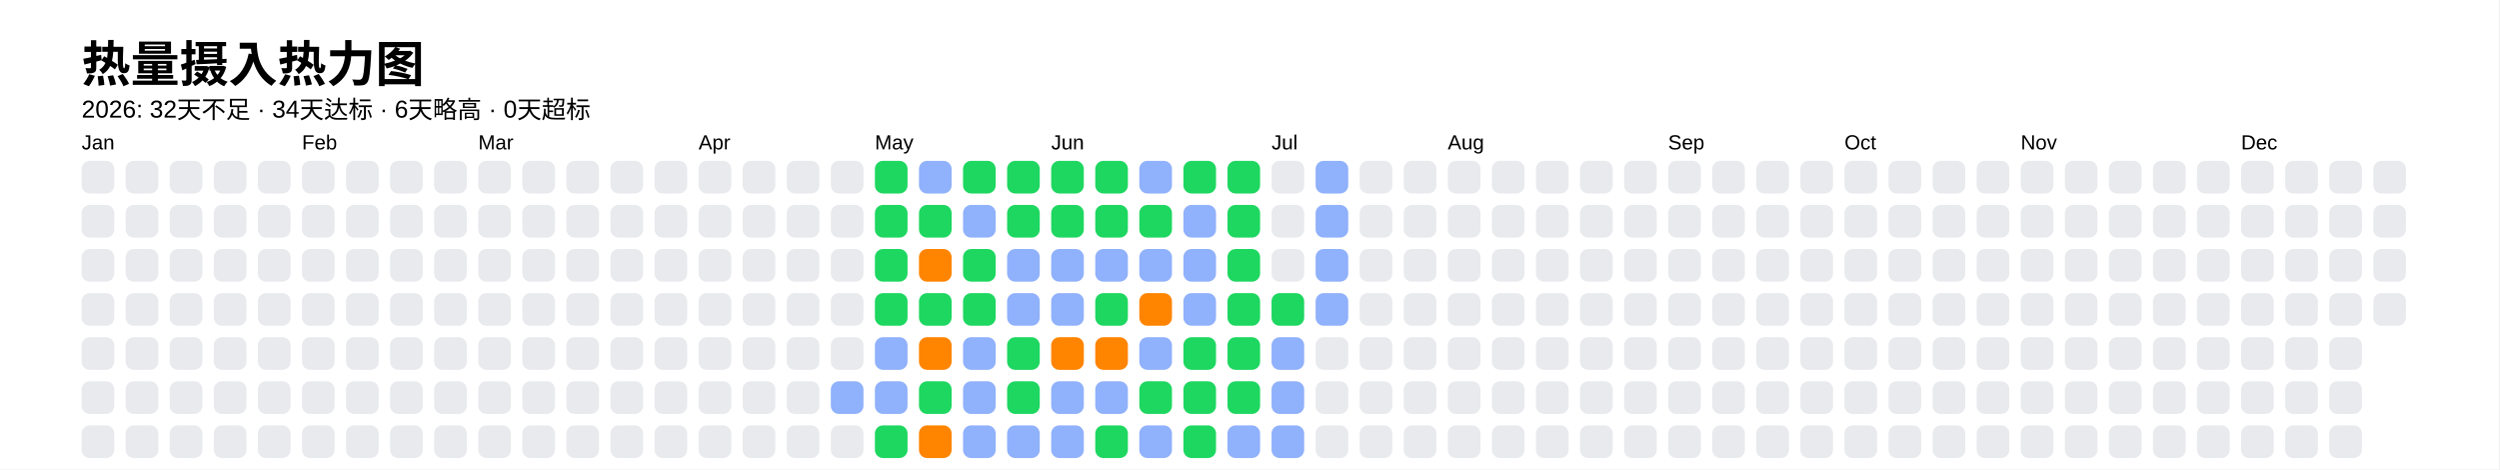
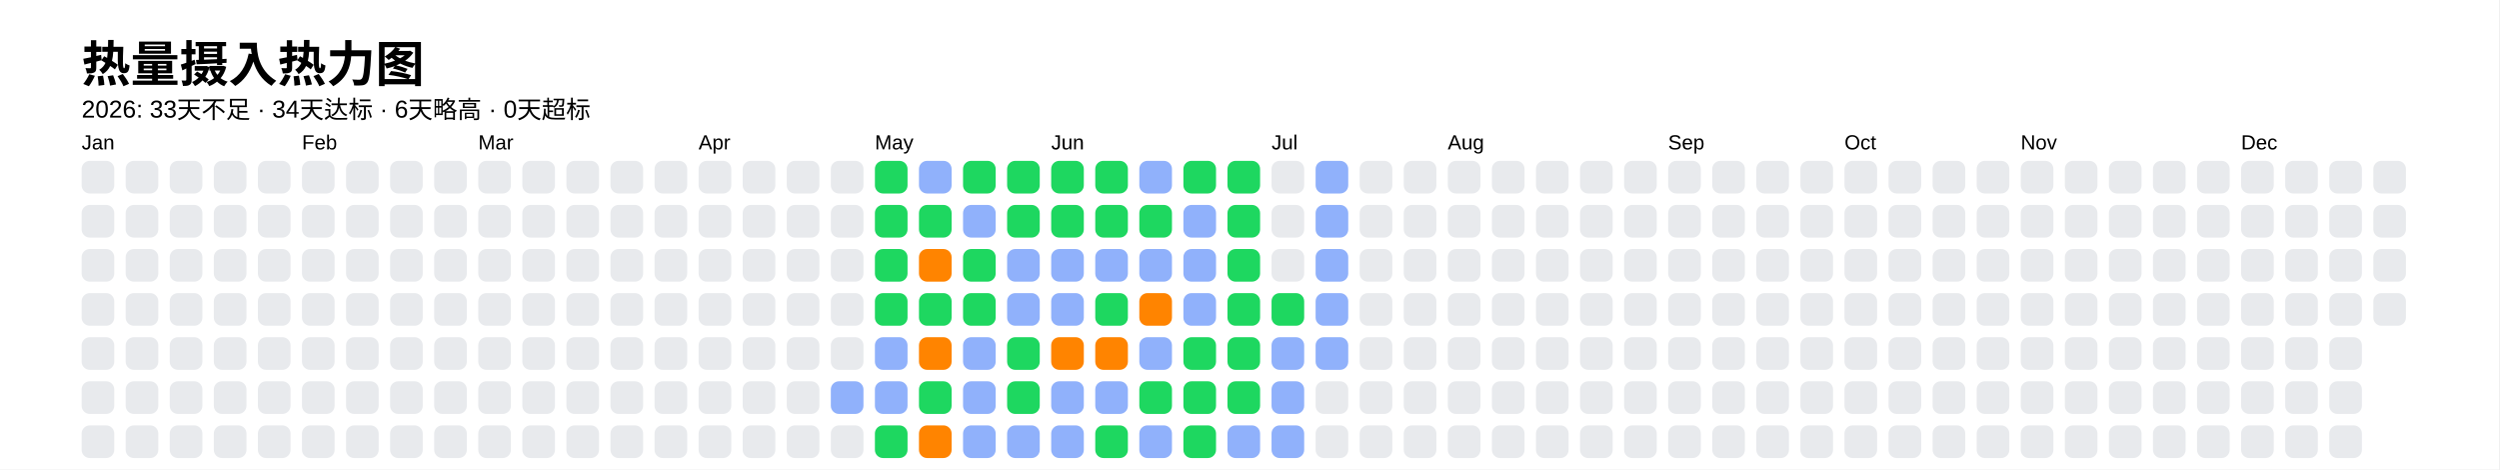
<svg xmlns="http://www.w3.org/2000/svg" style="background-color:white;" baseProfile="full" height="57.5mm" version="1.1" viewBox="0,0,306.2,57.5" width="306.2mm">
  <defs />
  <rect fill="#FFFFFF" height="57.5" width="306.2" x="0" y="0" />
  <text fill="#000000" style="font-size:6px; font-family:Arial; font-weight:bold;" x="10" y="10">热量摄入热力图</text>
-   <text fill="#000000" style="font-size:3px; font-family:Arial;" x="10" y="14.4">2026: 32天不足 · 34天达标 · 6天略高 · 0天超标</text>
+   <text fill="#000000" style="font-size:3px; font-family:Arial;" x="10" y="14.4">2026: 33天不足 · 34天达标 · 6天略高 · 0天超标</text>
  <text fill="#000000" style="font-size:2.5px; font-family:Arial" x="10" y="18.3">Jan</text>
  <rect fill="#E8EAED" height="4" rx="1" ry="1" width="4" x="10" y="19.7" />
  <rect fill="#E8EAED" height="4" rx="1" ry="1" width="4" x="10" y="25.1" />
  <rect fill="#E8EAED" height="4" rx="1" ry="1" width="4" x="10" y="30.5" />
  <rect fill="#E8EAED" height="4" rx="1" ry="1" width="4" x="10" y="35.9" />
  <rect fill="#E8EAED" height="4" rx="1" ry="1" width="4" x="10" y="41.3" />
  <rect fill="#E8EAED" height="4" rx="1" ry="1" width="4" x="10" y="46.7" />
  <rect fill="#E8EAED" height="4" rx="1" ry="1" width="4" x="10" y="52.1" />
  <rect fill="#E8EAED" height="4" rx="1" ry="1" width="4" x="15.4" y="19.7" />
  <rect fill="#E8EAED" height="4" rx="1" ry="1" width="4" x="15.4" y="25.1" />
  <rect fill="#E8EAED" height="4" rx="1" ry="1" width="4" x="15.4" y="30.5" />
  <rect fill="#E8EAED" height="4" rx="1" ry="1" width="4" x="15.4" y="35.9" />
  <rect fill="#E8EAED" height="4" rx="1" ry="1" width="4" x="15.4" y="41.3" />
  <rect fill="#E8EAED" height="4" rx="1" ry="1" width="4" x="15.4" y="46.7" />
  <rect fill="#E8EAED" height="4" rx="1" ry="1" width="4" x="15.4" y="52.1" />
  <rect fill="#E8EAED" height="4" rx="1" ry="1" width="4" x="20.8" y="19.7" />
  <rect fill="#E8EAED" height="4" rx="1" ry="1" width="4" x="20.8" y="25.1" />
  <rect fill="#E8EAED" height="4" rx="1" ry="1" width="4" x="20.8" y="30.5" />
  <rect fill="#E8EAED" height="4" rx="1" ry="1" width="4" x="20.8" y="35.9" />
  <rect fill="#E8EAED" height="4" rx="1" ry="1" width="4" x="20.8" y="41.3" />
  <rect fill="#E8EAED" height="4" rx="1" ry="1" width="4" x="20.8" y="46.7" />
  <rect fill="#E8EAED" height="4" rx="1" ry="1" width="4" x="20.8" y="52.1" />
  <rect fill="#E8EAED" height="4" rx="1" ry="1" width="4" x="26.2" y="19.7" />
  <rect fill="#E8EAED" height="4" rx="1" ry="1" width="4" x="26.2" y="25.1" />
  <rect fill="#E8EAED" height="4" rx="1" ry="1" width="4" x="26.2" y="30.5" />
  <rect fill="#E8EAED" height="4" rx="1" ry="1" width="4" x="26.2" y="35.9" />
  <rect fill="#E8EAED" height="4" rx="1" ry="1" width="4" x="26.2" y="41.3" />
  <rect fill="#E8EAED" height="4" rx="1" ry="1" width="4" x="26.2" y="46.7" />
  <rect fill="#E8EAED" height="4" rx="1" ry="1" width="4" x="26.2" y="52.1" />
  <rect fill="#E8EAED" height="4" rx="1" ry="1" width="4" x="31.6" y="19.7" />
  <rect fill="#E8EAED" height="4" rx="1" ry="1" width="4" x="31.6" y="25.1" />
  <rect fill="#E8EAED" height="4" rx="1" ry="1" width="4" x="31.6" y="30.5" />
  <rect fill="#E8EAED" height="4" rx="1" ry="1" width="4" x="31.6" y="35.9" />
  <rect fill="#E8EAED" height="4" rx="1" ry="1" width="4" x="31.6" y="41.3" />
  <rect fill="#E8EAED" height="4" rx="1" ry="1" width="4" x="31.6" y="46.7" />
  <rect fill="#E8EAED" height="4" rx="1" ry="1" width="4" x="31.6" y="52.1" />
  <text fill="#000000" style="font-size:2.5px; font-family:Arial" x="37.0" y="18.3">Feb</text>
  <rect fill="#E8EAED" height="4" rx="1" ry="1" width="4" x="37.0" y="19.7" />
  <rect fill="#E8EAED" height="4" rx="1" ry="1" width="4" x="37.0" y="25.1" />
  <rect fill="#E8EAED" height="4" rx="1" ry="1" width="4" x="37.0" y="30.5" />
  <rect fill="#E8EAED" height="4" rx="1" ry="1" width="4" x="37.0" y="35.9" />
  <rect fill="#E8EAED" height="4" rx="1" ry="1" width="4" x="37.0" y="41.3" />
  <rect fill="#E8EAED" height="4" rx="1" ry="1" width="4" x="37.0" y="46.7" />
  <rect fill="#E8EAED" height="4" rx="1" ry="1" width="4" x="37.0" y="52.1" />
  <rect fill="#E8EAED" height="4" rx="1" ry="1" width="4" x="42.4" y="19.7" />
  <rect fill="#E8EAED" height="4" rx="1" ry="1" width="4" x="42.4" y="25.1" />
  <rect fill="#E8EAED" height="4" rx="1" ry="1" width="4" x="42.4" y="30.5" />
  <rect fill="#E8EAED" height="4" rx="1" ry="1" width="4" x="42.4" y="35.9" />
  <rect fill="#E8EAED" height="4" rx="1" ry="1" width="4" x="42.4" y="41.3" />
  <rect fill="#E8EAED" height="4" rx="1" ry="1" width="4" x="42.4" y="46.7" />
  <rect fill="#E8EAED" height="4" rx="1" ry="1" width="4" x="42.4" y="52.1" />
  <rect fill="#E8EAED" height="4" rx="1" ry="1" width="4" x="47.8" y="19.7" />
  <rect fill="#E8EAED" height="4" rx="1" ry="1" width="4" x="47.8" y="25.1" />
  <rect fill="#E8EAED" height="4" rx="1" ry="1" width="4" x="47.8" y="30.5" />
  <rect fill="#E8EAED" height="4" rx="1" ry="1" width="4" x="47.8" y="35.9" />
  <rect fill="#E8EAED" height="4" rx="1" ry="1" width="4" x="47.8" y="41.3" />
  <rect fill="#E8EAED" height="4" rx="1" ry="1" width="4" x="47.8" y="46.7" />
  <rect fill="#E8EAED" height="4" rx="1" ry="1" width="4" x="47.8" y="52.1" />
  <rect fill="#E8EAED" height="4" rx="1" ry="1" width="4" x="53.2" y="19.7" />
  <rect fill="#E8EAED" height="4" rx="1" ry="1" width="4" x="53.2" y="25.1" />
  <rect fill="#E8EAED" height="4" rx="1" ry="1" width="4" x="53.2" y="30.5" />
  <rect fill="#E8EAED" height="4" rx="1" ry="1" width="4" x="53.2" y="35.9" />
  <rect fill="#E8EAED" height="4" rx="1" ry="1" width="4" x="53.2" y="41.3" />
  <rect fill="#E8EAED" height="4" rx="1" ry="1" width="4" x="53.2" y="46.7" />
  <rect fill="#E8EAED" height="4" rx="1" ry="1" width="4" x="53.2" y="52.1" />
  <text fill="#000000" style="font-size:2.5px; font-family:Arial" x="58.6" y="18.3">Mar</text>
  <rect fill="#E8EAED" height="4" rx="1" ry="1" width="4" x="58.6" y="19.7" />
  <rect fill="#E8EAED" height="4" rx="1" ry="1" width="4" x="58.6" y="25.1" />
  <rect fill="#E8EAED" height="4" rx="1" ry="1" width="4" x="58.6" y="30.5" />
  <rect fill="#E8EAED" height="4" rx="1" ry="1" width="4" x="58.6" y="35.9" />
  <rect fill="#E8EAED" height="4" rx="1" ry="1" width="4" x="58.6" y="41.3" />
  <rect fill="#E8EAED" height="4" rx="1" ry="1" width="4" x="58.6" y="46.7" />
  <rect fill="#E8EAED" height="4" rx="1" ry="1" width="4" x="58.6" y="52.1" />
  <rect fill="#E8EAED" height="4" rx="1" ry="1" width="4" x="64" y="19.7" />
  <rect fill="#E8EAED" height="4" rx="1" ry="1" width="4" x="64" y="25.1" />
  <rect fill="#E8EAED" height="4" rx="1" ry="1" width="4" x="64" y="30.5" />
  <rect fill="#E8EAED" height="4" rx="1" ry="1" width="4" x="64" y="35.9" />
  <rect fill="#E8EAED" height="4" rx="1" ry="1" width="4" x="64" y="41.3" />
  <rect fill="#E8EAED" height="4" rx="1" ry="1" width="4" x="64" y="46.7" />
  <rect fill="#E8EAED" height="4" rx="1" ry="1" width="4" x="64" y="52.1" />
  <rect fill="#E8EAED" height="4" rx="1" ry="1" width="4" x="69.4" y="19.7" />
  <rect fill="#E8EAED" height="4" rx="1" ry="1" width="4" x="69.4" y="25.1" />
  <rect fill="#E8EAED" height="4" rx="1" ry="1" width="4" x="69.4" y="30.5" />
  <rect fill="#E8EAED" height="4" rx="1" ry="1" width="4" x="69.4" y="35.9" />
  <rect fill="#E8EAED" height="4" rx="1" ry="1" width="4" x="69.4" y="41.3" />
  <rect fill="#E8EAED" height="4" rx="1" ry="1" width="4" x="69.4" y="46.7" />
  <rect fill="#E8EAED" height="4" rx="1" ry="1" width="4" x="69.4" y="52.1" />
  <rect fill="#E8EAED" height="4" rx="1" ry="1" width="4" x="74.8" y="19.7" />
  <rect fill="#E8EAED" height="4" rx="1" ry="1" width="4" x="74.8" y="25.1" />
  <rect fill="#E8EAED" height="4" rx="1" ry="1" width="4" x="74.8" y="30.5" />
  <rect fill="#E8EAED" height="4" rx="1" ry="1" width="4" x="74.8" y="35.9" />
  <rect fill="#E8EAED" height="4" rx="1" ry="1" width="4" x="74.8" y="41.3" />
  <rect fill="#E8EAED" height="4" rx="1" ry="1" width="4" x="74.8" y="46.7" />
  <rect fill="#E8EAED" height="4" rx="1" ry="1" width="4" x="74.8" y="52.1" />
  <rect fill="#E8EAED" height="4" rx="1" ry="1" width="4" x="80.2" y="19.7" />
  <rect fill="#E8EAED" height="4" rx="1" ry="1" width="4" x="80.2" y="25.1" />
  <rect fill="#E8EAED" height="4" rx="1" ry="1" width="4" x="80.2" y="30.5" />
  <rect fill="#E8EAED" height="4" rx="1" ry="1" width="4" x="80.2" y="35.9" />
  <rect fill="#E8EAED" height="4" rx="1" ry="1" width="4" x="80.2" y="41.3" />
  <rect fill="#E8EAED" height="4" rx="1" ry="1" width="4" x="80.2" y="46.7" />
  <rect fill="#E8EAED" height="4" rx="1" ry="1" width="4" x="80.2" y="52.1" />
  <text fill="#000000" style="font-size:2.5px; font-family:Arial" x="85.6" y="18.3">Apr</text>
  <rect fill="#E8EAED" height="4" rx="1" ry="1" width="4" x="85.6" y="19.7" />
  <rect fill="#E8EAED" height="4" rx="1" ry="1" width="4" x="85.6" y="25.1" />
  <rect fill="#E8EAED" height="4" rx="1" ry="1" width="4" x="85.6" y="30.5" />
  <rect fill="#E8EAED" height="4" rx="1" ry="1" width="4" x="85.6" y="35.9" />
  <rect fill="#E8EAED" height="4" rx="1" ry="1" width="4" x="85.6" y="41.3" />
  <rect fill="#E8EAED" height="4" rx="1" ry="1" width="4" x="85.6" y="46.7" />
  <rect fill="#E8EAED" height="4" rx="1" ry="1" width="4" x="85.6" y="52.1" />
  <rect fill="#E8EAED" height="4" rx="1" ry="1" width="4" x="91" y="19.7" />
  <rect fill="#E8EAED" height="4" rx="1" ry="1" width="4" x="91" y="25.1" />
  <rect fill="#E8EAED" height="4" rx="1" ry="1" width="4" x="91" y="30.5" />
  <rect fill="#E8EAED" height="4" rx="1" ry="1" width="4" x="91" y="35.9" />
  <rect fill="#E8EAED" height="4" rx="1" ry="1" width="4" x="91" y="41.3" />
  <rect fill="#E8EAED" height="4" rx="1" ry="1" width="4" x="91" y="46.7" />
  <rect fill="#E8EAED" height="4" rx="1" ry="1" width="4" x="91" y="52.1" />
  <rect fill="#E8EAED" height="4" rx="1" ry="1" width="4" x="96.4" y="19.7" />
  <rect fill="#E8EAED" height="4" rx="1" ry="1" width="4" x="96.4" y="25.1" />
  <rect fill="#E8EAED" height="4" rx="1" ry="1" width="4" x="96.4" y="30.5" />
  <rect fill="#E8EAED" height="4" rx="1" ry="1" width="4" x="96.4" y="35.9" />
  <rect fill="#E8EAED" height="4" rx="1" ry="1" width="4" x="96.4" y="41.3" />
  <rect fill="#E8EAED" height="4" rx="1" ry="1" width="4" x="96.4" y="46.7" />
  <rect fill="#E8EAED" height="4" rx="1" ry="1" width="4" x="96.4" y="52.1" />
  <rect fill="#E8EAED" height="4" rx="1" ry="1" width="4" x="101.8" y="19.7" />
  <rect fill="#E8EAED" height="4" rx="1" ry="1" width="4" x="101.8" y="25.1" />
  <rect fill="#E8EAED" height="4" rx="1" ry="1" width="4" x="101.8" y="30.5" />
  <rect fill="#E8EAED" height="4" rx="1" ry="1" width="4" x="101.8" y="35.9" />
  <rect fill="#E8EAED" height="4" rx="1" ry="1" width="4" x="101.8" y="41.3" />
  <rect fill="#90b1fb" height="4" rx="1" ry="1" width="4" x="101.8" y="46.7" />
  <rect fill="#E8EAED" height="4" rx="1" ry="1" width="4" x="101.8" y="52.1" />
  <text fill="#000000" style="font-size:2.5px; font-family:Arial" x="107.2" y="18.3">May</text>
  <rect fill="#1ed760" height="4" rx="1" ry="1" width="4" x="107.2" y="19.7" />
  <rect fill="#1ed760" height="4" rx="1" ry="1" width="4" x="107.2" y="25.1" />
  <rect fill="#1ed760" height="4" rx="1" ry="1" width="4" x="107.2" y="30.5" />
  <rect fill="#1ed760" height="4" rx="1" ry="1" width="4" x="107.2" y="35.9" />
  <rect fill="#90b1fb" height="4" rx="1" ry="1" width="4" x="107.2" y="41.3" />
  <rect fill="#90b1fb" height="4" rx="1" ry="1" width="4" x="107.2" y="46.7" />
  <rect fill="#1ed760" height="4" rx="1" ry="1" width="4" x="107.2" y="52.1" />
  <rect fill="#90b1fb" height="4" rx="1" ry="1" width="4" x="112.6" y="19.7" />
  <rect fill="#1ed760" height="4" rx="1" ry="1" width="4" x="112.6" y="25.1" />
  <rect fill="#ff8400" height="4" rx="1" ry="1" width="4" x="112.6" y="30.5" />
  <rect fill="#1ed760" height="4" rx="1" ry="1" width="4" x="112.6" y="35.9" />
  <rect fill="#ff8400" height="4" rx="1" ry="1" width="4" x="112.6" y="41.3" />
  <rect fill="#1ed760" height="4" rx="1" ry="1" width="4" x="112.6" y="46.7" />
  <rect fill="#ff8400" height="4" rx="1" ry="1" width="4" x="112.6" y="52.1" />
  <rect fill="#1ed760" height="4" rx="1" ry="1" width="4" x="118" y="19.7" />
  <rect fill="#90b1fb" height="4" rx="1" ry="1" width="4" x="118" y="25.1" />
  <rect fill="#1ed760" height="4" rx="1" ry="1" width="4" x="118" y="30.5" />
  <rect fill="#1ed760" height="4" rx="1" ry="1" width="4" x="118" y="35.9" />
  <rect fill="#90b1fb" height="4" rx="1" ry="1" width="4" x="118" y="41.3" />
  <rect fill="#90b1fb" height="4" rx="1" ry="1" width="4" x="118" y="46.7" />
  <rect fill="#90b1fb" height="4" rx="1" ry="1" width="4" x="118" y="52.1" />
  <rect fill="#1ed760" height="4" rx="1" ry="1" width="4" x="123.4" y="19.7" />
  <rect fill="#1ed760" height="4" rx="1" ry="1" width="4" x="123.4" y="25.1" />
  <rect fill="#90b1fb" height="4" rx="1" ry="1" width="4" x="123.4" y="30.5" />
  <rect fill="#90b1fb" height="4" rx="1" ry="1" width="4" x="123.4" y="35.9" />
  <rect fill="#1ed760" height="4" rx="1" ry="1" width="4" x="123.4" y="41.3" />
  <rect fill="#1ed760" height="4" rx="1" ry="1" width="4" x="123.4" y="46.7" />
  <rect fill="#90b1fb" height="4" rx="1" ry="1" width="4" x="123.4" y="52.1" />
  <text fill="#000000" style="font-size:2.5px; font-family:Arial" x="128.8" y="18.3">Jun</text>
  <rect fill="#1ed760" height="4" rx="1" ry="1" width="4" x="128.8" y="19.7" />
  <rect fill="#1ed760" height="4" rx="1" ry="1" width="4" x="128.8" y="25.1" />
  <rect fill="#90b1fb" height="4" rx="1" ry="1" width="4" x="128.8" y="30.5" />
  <rect fill="#90b1fb" height="4" rx="1" ry="1" width="4" x="128.8" y="35.9" />
  <rect fill="#ff8400" height="4" rx="1" ry="1" width="4" x="128.8" y="41.3" />
  <rect fill="#90b1fb" height="4" rx="1" ry="1" width="4" x="128.8" y="46.7" />
  <rect fill="#90b1fb" height="4" rx="1" ry="1" width="4" x="128.8" y="52.1" />
  <rect fill="#1ed760" height="4" rx="1" ry="1" width="4" x="134.2" y="19.7" />
  <rect fill="#1ed760" height="4" rx="1" ry="1" width="4" x="134.2" y="25.1" />
  <rect fill="#90b1fb" height="4" rx="1" ry="1" width="4" x="134.2" y="30.5" />
  <rect fill="#1ed760" height="4" rx="1" ry="1" width="4" x="134.2" y="35.9" />
  <rect fill="#ff8400" height="4" rx="1" ry="1" width="4" x="134.2" y="41.3" />
  <rect fill="#90b1fb" height="4" rx="1" ry="1" width="4" x="134.2" y="46.7" />
  <rect fill="#1ed760" height="4" rx="1" ry="1" width="4" x="134.2" y="52.1" />
  <rect fill="#90b1fb" height="4" rx="1" ry="1" width="4" x="139.6" y="19.7" />
  <rect fill="#1ed760" height="4" rx="1" ry="1" width="4" x="139.6" y="25.1" />
  <rect fill="#90b1fb" height="4" rx="1" ry="1" width="4" x="139.6" y="30.5" />
  <rect fill="#ff8400" height="4" rx="1" ry="1" width="4" x="139.6" y="35.9" />
  <rect fill="#90b1fb" height="4" rx="1" ry="1" width="4" x="139.6" y="41.3" />
  <rect fill="#1ed760" height="4" rx="1" ry="1" width="4" x="139.6" y="46.7" />
  <rect fill="#90b1fb" height="4" rx="1" ry="1" width="4" x="139.6" y="52.1" />
  <rect fill="#1ed760" height="4" rx="1" ry="1" width="4" x="145" y="19.7" />
  <rect fill="#90b1fb" height="4" rx="1" ry="1" width="4" x="145" y="25.1" />
  <rect fill="#90b1fb" height="4" rx="1" ry="1" width="4" x="145" y="30.5" />
  <rect fill="#90b1fb" height="4" rx="1" ry="1" width="4" x="145" y="35.9" />
  <rect fill="#1ed760" height="4" rx="1" ry="1" width="4" x="145" y="41.3" />
  <rect fill="#1ed760" height="4" rx="1" ry="1" width="4" x="145" y="46.7" />
  <rect fill="#1ed760" height="4" rx="1" ry="1" width="4" x="145" y="52.1" />
  <rect fill="#1ed760" height="4" rx="1" ry="1" width="4" x="150.4" y="19.7" />
  <rect fill="#1ed760" height="4" rx="1" ry="1" width="4" x="150.4" y="25.1" />
  <rect fill="#1ed760" height="4" rx="1" ry="1" width="4" x="150.4" y="30.5" />
  <rect fill="#1ed760" height="4" rx="1" ry="1" width="4" x="150.4" y="35.9" />
  <rect fill="#1ed760" height="4" rx="1" ry="1" width="4" x="150.4" y="41.3" />
  <rect fill="#1ed760" height="4" rx="1" ry="1" width="4" x="150.4" y="46.7" />
  <rect fill="#90b1fb" height="4" rx="1" ry="1" width="4" x="150.4" y="52.1" />
  <text fill="#000000" style="font-size:2.5px; font-family:Arial" x="155.8" y="18.3">Jul</text>
  <rect fill="#E8EAED" height="4" rx="1" ry="1" width="4" x="155.8" y="19.7" />
  <rect fill="#E8EAED" height="4" rx="1" ry="1" width="4" x="155.8" y="25.1" />
  <rect fill="#E8EAED" height="4" rx="1" ry="1" width="4" x="155.8" y="30.5" />
  <rect fill="#1ed760" height="4" rx="1" ry="1" width="4" x="155.8" y="35.9" />
  <rect fill="#90b1fb" height="4" rx="1" ry="1" width="4" x="155.8" y="41.3" />
  <rect fill="#90b1fb" height="4" rx="1" ry="1" width="4" x="155.8" y="46.7" />
  <rect fill="#90b1fb" height="4" rx="1" ry="1" width="4" x="155.8" y="52.1" />
  <rect fill="#90b1fb" height="4" rx="1" ry="1" width="4" x="161.2" y="19.7" />
  <rect fill="#90b1fb" height="4" rx="1" ry="1" width="4" x="161.2" y="25.1" />
  <rect fill="#90b1fb" height="4" rx="1" ry="1" width="4" x="161.2" y="30.5" />
  <rect fill="#90b1fb" height="4" rx="1" ry="1" width="4" x="161.2" y="35.9" />
-   <rect fill="#E8EAED" height="4" rx="1" ry="1" width="4" x="161.2" y="41.3" />
+   <rect fill="#90b1fb" height="4" rx="1" ry="1" width="4" x="161.2" y="41.3" />
  <rect fill="#E8EAED" height="4" rx="1" ry="1" width="4" x="161.2" y="46.7" />
  <rect fill="#E8EAED" height="4" rx="1" ry="1" width="4" x="161.2" y="52.1" />
  <rect fill="#E8EAED" height="4" rx="1" ry="1" width="4" x="166.6" y="19.7" />
  <rect fill="#E8EAED" height="4" rx="1" ry="1" width="4" x="166.6" y="25.1" />
  <rect fill="#E8EAED" height="4" rx="1" ry="1" width="4" x="166.6" y="30.5" />
  <rect fill="#E8EAED" height="4" rx="1" ry="1" width="4" x="166.6" y="35.9" />
  <rect fill="#E8EAED" height="4" rx="1" ry="1" width="4" x="166.6" y="41.3" />
  <rect fill="#E8EAED" height="4" rx="1" ry="1" width="4" x="166.6" y="46.7" />
  <rect fill="#E8EAED" height="4" rx="1" ry="1" width="4" x="166.6" y="52.1" />
  <rect fill="#E8EAED" height="4" rx="1" ry="1" width="4" x="172" y="19.7" />
  <rect fill="#E8EAED" height="4" rx="1" ry="1" width="4" x="172" y="25.1" />
  <rect fill="#E8EAED" height="4" rx="1" ry="1" width="4" x="172" y="30.5" />
  <rect fill="#E8EAED" height="4" rx="1" ry="1" width="4" x="172" y="35.9" />
  <rect fill="#E8EAED" height="4" rx="1" ry="1" width="4" x="172" y="41.3" />
  <rect fill="#E8EAED" height="4" rx="1" ry="1" width="4" x="172" y="46.7" />
  <rect fill="#E8EAED" height="4" rx="1" ry="1" width="4" x="172" y="52.1" />
  <text fill="#000000" style="font-size:2.5px; font-family:Arial" x="177.4" y="18.3">Aug</text>
  <rect fill="#E8EAED" height="4" rx="1" ry="1" width="4" x="177.4" y="19.7" />
  <rect fill="#E8EAED" height="4" rx="1" ry="1" width="4" x="177.4" y="25.1" />
  <rect fill="#E8EAED" height="4" rx="1" ry="1" width="4" x="177.4" y="30.5" />
  <rect fill="#E8EAED" height="4" rx="1" ry="1" width="4" x="177.4" y="35.9" />
  <rect fill="#E8EAED" height="4" rx="1" ry="1" width="4" x="177.4" y="41.3" />
  <rect fill="#E8EAED" height="4" rx="1" ry="1" width="4" x="177.4" y="46.7" />
  <rect fill="#E8EAED" height="4" rx="1" ry="1" width="4" x="177.4" y="52.1" />
  <rect fill="#E8EAED" height="4" rx="1" ry="1" width="4" x="182.8" y="19.7" />
  <rect fill="#E8EAED" height="4" rx="1" ry="1" width="4" x="182.8" y="25.1" />
  <rect fill="#E8EAED" height="4" rx="1" ry="1" width="4" x="182.8" y="30.5" />
  <rect fill="#E8EAED" height="4" rx="1" ry="1" width="4" x="182.8" y="35.9" />
  <rect fill="#E8EAED" height="4" rx="1" ry="1" width="4" x="182.8" y="41.3" />
  <rect fill="#E8EAED" height="4" rx="1" ry="1" width="4" x="182.8" y="46.7" />
  <rect fill="#E8EAED" height="4" rx="1" ry="1" width="4" x="182.8" y="52.1" />
  <rect fill="#E8EAED" height="4" rx="1" ry="1" width="4" x="188.2" y="19.7" />
  <rect fill="#E8EAED" height="4" rx="1" ry="1" width="4" x="188.2" y="25.1" />
  <rect fill="#E8EAED" height="4" rx="1" ry="1" width="4" x="188.2" y="30.5" />
  <rect fill="#E8EAED" height="4" rx="1" ry="1" width="4" x="188.2" y="35.9" />
  <rect fill="#E8EAED" height="4" rx="1" ry="1" width="4" x="188.2" y="41.3" />
  <rect fill="#E8EAED" height="4" rx="1" ry="1" width="4" x="188.2" y="46.7" />
  <rect fill="#E8EAED" height="4" rx="1" ry="1" width="4" x="188.2" y="52.1" />
  <rect fill="#E8EAED" height="4" rx="1" ry="1" width="4" x="193.6" y="19.7" />
  <rect fill="#E8EAED" height="4" rx="1" ry="1" width="4" x="193.6" y="25.1" />
  <rect fill="#E8EAED" height="4" rx="1" ry="1" width="4" x="193.6" y="30.5" />
  <rect fill="#E8EAED" height="4" rx="1" ry="1" width="4" x="193.6" y="35.9" />
  <rect fill="#E8EAED" height="4" rx="1" ry="1" width="4" x="193.6" y="41.3" />
  <rect fill="#E8EAED" height="4" rx="1" ry="1" width="4" x="193.6" y="46.7" />
  <rect fill="#E8EAED" height="4" rx="1" ry="1" width="4" x="193.6" y="52.1" />
  <rect fill="#E8EAED" height="4" rx="1" ry="1" width="4" x="199" y="19.7" />
  <rect fill="#E8EAED" height="4" rx="1" ry="1" width="4" x="199" y="25.1" />
  <rect fill="#E8EAED" height="4" rx="1" ry="1" width="4" x="199" y="30.5" />
  <rect fill="#E8EAED" height="4" rx="1" ry="1" width="4" x="199" y="35.9" />
  <rect fill="#E8EAED" height="4" rx="1" ry="1" width="4" x="199" y="41.3" />
  <rect fill="#E8EAED" height="4" rx="1" ry="1" width="4" x="199" y="46.7" />
  <rect fill="#E8EAED" height="4" rx="1" ry="1" width="4" x="199" y="52.1" />
  <text fill="#000000" style="font-size:2.5px; font-family:Arial" x="204.4" y="18.3">Sep</text>
  <rect fill="#E8EAED" height="4" rx="1" ry="1" width="4" x="204.4" y="19.7" />
  <rect fill="#E8EAED" height="4" rx="1" ry="1" width="4" x="204.4" y="25.1" />
  <rect fill="#E8EAED" height="4" rx="1" ry="1" width="4" x="204.4" y="30.5" />
  <rect fill="#E8EAED" height="4" rx="1" ry="1" width="4" x="204.4" y="35.9" />
  <rect fill="#E8EAED" height="4" rx="1" ry="1" width="4" x="204.4" y="41.3" />
  <rect fill="#E8EAED" height="4" rx="1" ry="1" width="4" x="204.4" y="46.7" />
  <rect fill="#E8EAED" height="4" rx="1" ry="1" width="4" x="204.4" y="52.1" />
  <rect fill="#E8EAED" height="4" rx="1" ry="1" width="4" x="209.8" y="19.7" />
  <rect fill="#E8EAED" height="4" rx="1" ry="1" width="4" x="209.8" y="25.1" />
  <rect fill="#E8EAED" height="4" rx="1" ry="1" width="4" x="209.8" y="30.5" />
  <rect fill="#E8EAED" height="4" rx="1" ry="1" width="4" x="209.8" y="35.9" />
  <rect fill="#E8EAED" height="4" rx="1" ry="1" width="4" x="209.8" y="41.3" />
  <rect fill="#E8EAED" height="4" rx="1" ry="1" width="4" x="209.8" y="46.7" />
  <rect fill="#E8EAED" height="4" rx="1" ry="1" width="4" x="209.8" y="52.1" />
  <rect fill="#E8EAED" height="4" rx="1" ry="1" width="4" x="215.2" y="19.7" />
  <rect fill="#E8EAED" height="4" rx="1" ry="1" width="4" x="215.2" y="25.1" />
  <rect fill="#E8EAED" height="4" rx="1" ry="1" width="4" x="215.2" y="30.5" />
  <rect fill="#E8EAED" height="4" rx="1" ry="1" width="4" x="215.2" y="35.9" />
  <rect fill="#E8EAED" height="4" rx="1" ry="1" width="4" x="215.2" y="41.3" />
  <rect fill="#E8EAED" height="4" rx="1" ry="1" width="4" x="215.2" y="46.7" />
  <rect fill="#E8EAED" height="4" rx="1" ry="1" width="4" x="215.2" y="52.1" />
  <rect fill="#E8EAED" height="4" rx="1" ry="1" width="4" x="220.6" y="19.7" />
  <rect fill="#E8EAED" height="4" rx="1" ry="1" width="4" x="220.6" y="25.1" />
  <rect fill="#E8EAED" height="4" rx="1" ry="1" width="4" x="220.6" y="30.5" />
  <rect fill="#E8EAED" height="4" rx="1" ry="1" width="4" x="220.6" y="35.9" />
  <rect fill="#E8EAED" height="4" rx="1" ry="1" width="4" x="220.6" y="41.3" />
  <rect fill="#E8EAED" height="4" rx="1" ry="1" width="4" x="220.6" y="46.7" />
  <rect fill="#E8EAED" height="4" rx="1" ry="1" width="4" x="220.6" y="52.1" />
  <text fill="#000000" style="font-size:2.5px; font-family:Arial" x="226" y="18.3">Oct</text>
  <rect fill="#E8EAED" height="4" rx="1" ry="1" width="4" x="226" y="19.7" />
  <rect fill="#E8EAED" height="4" rx="1" ry="1" width="4" x="226" y="25.1" />
  <rect fill="#E8EAED" height="4" rx="1" ry="1" width="4" x="226" y="30.5" />
  <rect fill="#E8EAED" height="4" rx="1" ry="1" width="4" x="226" y="35.9" />
  <rect fill="#E8EAED" height="4" rx="1" ry="1" width="4" x="226" y="41.3" />
  <rect fill="#E8EAED" height="4" rx="1" ry="1" width="4" x="226" y="46.7" />
  <rect fill="#E8EAED" height="4" rx="1" ry="1" width="4" x="226" y="52.1" />
  <rect fill="#E8EAED" height="4" rx="1" ry="1" width="4" x="231.4" y="19.7" />
  <rect fill="#E8EAED" height="4" rx="1" ry="1" width="4" x="231.4" y="25.1" />
  <rect fill="#E8EAED" height="4" rx="1" ry="1" width="4" x="231.4" y="30.5" />
  <rect fill="#E8EAED" height="4" rx="1" ry="1" width="4" x="231.4" y="35.9" />
  <rect fill="#E8EAED" height="4" rx="1" ry="1" width="4" x="231.4" y="41.3" />
  <rect fill="#E8EAED" height="4" rx="1" ry="1" width="4" x="231.4" y="46.7" />
  <rect fill="#E8EAED" height="4" rx="1" ry="1" width="4" x="231.4" y="52.1" />
  <rect fill="#E8EAED" height="4" rx="1" ry="1" width="4" x="236.8" y="19.7" />
  <rect fill="#E8EAED" height="4" rx="1" ry="1" width="4" x="236.8" y="25.1" />
  <rect fill="#E8EAED" height="4" rx="1" ry="1" width="4" x="236.8" y="30.5" />
  <rect fill="#E8EAED" height="4" rx="1" ry="1" width="4" x="236.8" y="35.9" />
  <rect fill="#E8EAED" height="4" rx="1" ry="1" width="4" x="236.8" y="41.3" />
  <rect fill="#E8EAED" height="4" rx="1" ry="1" width="4" x="236.8" y="46.7" />
  <rect fill="#E8EAED" height="4" rx="1" ry="1" width="4" x="236.8" y="52.1" />
  <rect fill="#E8EAED" height="4" rx="1" ry="1" width="4" x="242.2" y="19.7" />
  <rect fill="#E8EAED" height="4" rx="1" ry="1" width="4" x="242.2" y="25.1" />
  <rect fill="#E8EAED" height="4" rx="1" ry="1" width="4" x="242.2" y="30.5" />
  <rect fill="#E8EAED" height="4" rx="1" ry="1" width="4" x="242.2" y="35.9" />
  <rect fill="#E8EAED" height="4" rx="1" ry="1" width="4" x="242.2" y="41.3" />
  <rect fill="#E8EAED" height="4" rx="1" ry="1" width="4" x="242.2" y="46.7" />
  <rect fill="#E8EAED" height="4" rx="1" ry="1" width="4" x="242.2" y="52.1" />
  <text fill="#000000" style="font-size:2.5px; font-family:Arial" x="247.6" y="18.3">Nov</text>
  <rect fill="#E8EAED" height="4" rx="1" ry="1" width="4" x="247.6" y="19.7" />
  <rect fill="#E8EAED" height="4" rx="1" ry="1" width="4" x="247.6" y="25.1" />
  <rect fill="#E8EAED" height="4" rx="1" ry="1" width="4" x="247.6" y="30.5" />
  <rect fill="#E8EAED" height="4" rx="1" ry="1" width="4" x="247.6" y="35.9" />
  <rect fill="#E8EAED" height="4" rx="1" ry="1" width="4" x="247.6" y="41.3" />
  <rect fill="#E8EAED" height="4" rx="1" ry="1" width="4" x="247.6" y="46.7" />
  <rect fill="#E8EAED" height="4" rx="1" ry="1" width="4" x="247.6" y="52.1" />
  <rect fill="#E8EAED" height="4" rx="1" ry="1" width="4" x="253" y="19.7" />
  <rect fill="#E8EAED" height="4" rx="1" ry="1" width="4" x="253" y="25.1" />
  <rect fill="#E8EAED" height="4" rx="1" ry="1" width="4" x="253" y="30.5" />
  <rect fill="#E8EAED" height="4" rx="1" ry="1" width="4" x="253" y="35.9" />
  <rect fill="#E8EAED" height="4" rx="1" ry="1" width="4" x="253" y="41.3" />
  <rect fill="#E8EAED" height="4" rx="1" ry="1" width="4" x="253" y="46.7" />
  <rect fill="#E8EAED" height="4" rx="1" ry="1" width="4" x="253" y="52.1" />
  <rect fill="#E8EAED" height="4" rx="1" ry="1" width="4" x="258.4" y="19.7" />
  <rect fill="#E8EAED" height="4" rx="1" ry="1" width="4" x="258.4" y="25.1" />
  <rect fill="#E8EAED" height="4" rx="1" ry="1" width="4" x="258.4" y="30.5" />
  <rect fill="#E8EAED" height="4" rx="1" ry="1" width="4" x="258.4" y="35.9" />
  <rect fill="#E8EAED" height="4" rx="1" ry="1" width="4" x="258.4" y="41.3" />
  <rect fill="#E8EAED" height="4" rx="1" ry="1" width="4" x="258.4" y="46.7" />
  <rect fill="#E8EAED" height="4" rx="1" ry="1" width="4" x="258.4" y="52.1" />
  <rect fill="#E8EAED" height="4" rx="1" ry="1" width="4" x="263.8" y="19.7" />
  <rect fill="#E8EAED" height="4" rx="1" ry="1" width="4" x="263.8" y="25.1" />
  <rect fill="#E8EAED" height="4" rx="1" ry="1" width="4" x="263.8" y="30.5" />
  <rect fill="#E8EAED" height="4" rx="1" ry="1" width="4" x="263.8" y="35.9" />
  <rect fill="#E8EAED" height="4" rx="1" ry="1" width="4" x="263.8" y="41.3" />
  <rect fill="#E8EAED" height="4" rx="1" ry="1" width="4" x="263.8" y="46.7" />
  <rect fill="#E8EAED" height="4" rx="1" ry="1" width="4" x="263.8" y="52.1" />
  <rect fill="#E8EAED" height="4" rx="1" ry="1" width="4" x="269.2" y="19.7" />
  <rect fill="#E8EAED" height="4" rx="1" ry="1" width="4" x="269.2" y="25.1" />
  <rect fill="#E8EAED" height="4" rx="1" ry="1" width="4" x="269.2" y="30.5" />
  <rect fill="#E8EAED" height="4" rx="1" ry="1" width="4" x="269.2" y="35.9" />
  <rect fill="#E8EAED" height="4" rx="1" ry="1" width="4" x="269.2" y="41.3" />
  <rect fill="#E8EAED" height="4" rx="1" ry="1" width="4" x="269.2" y="46.7" />
  <rect fill="#E8EAED" height="4" rx="1" ry="1" width="4" x="269.2" y="52.1" />
  <text fill="#000000" style="font-size:2.5px; font-family:Arial" x="274.6" y="18.3">Dec</text>
  <rect fill="#E8EAED" height="4" rx="1" ry="1" width="4" x="274.6" y="19.7" />
  <rect fill="#E8EAED" height="4" rx="1" ry="1" width="4" x="274.6" y="25.1" />
  <rect fill="#E8EAED" height="4" rx="1" ry="1" width="4" x="274.6" y="30.5" />
  <rect fill="#E8EAED" height="4" rx="1" ry="1" width="4" x="274.6" y="35.9" />
  <rect fill="#E8EAED" height="4" rx="1" ry="1" width="4" x="274.6" y="41.3" />
  <rect fill="#E8EAED" height="4" rx="1" ry="1" width="4" x="274.6" y="46.7" />
  <rect fill="#E8EAED" height="4" rx="1" ry="1" width="4" x="274.6" y="52.1" />
  <rect fill="#E8EAED" height="4" rx="1" ry="1" width="4" x="280" y="19.7" />
  <rect fill="#E8EAED" height="4" rx="1" ry="1" width="4" x="280" y="25.1" />
  <rect fill="#E8EAED" height="4" rx="1" ry="1" width="4" x="280" y="30.5" />
  <rect fill="#E8EAED" height="4" rx="1" ry="1" width="4" x="280" y="35.9" />
  <rect fill="#E8EAED" height="4" rx="1" ry="1" width="4" x="280" y="41.3" />
  <rect fill="#E8EAED" height="4" rx="1" ry="1" width="4" x="280" y="46.7" />
  <rect fill="#E8EAED" height="4" rx="1" ry="1" width="4" x="280" y="52.1" />
  <rect fill="#E8EAED" height="4" rx="1" ry="1" width="4" x="285.4" y="19.7" />
  <rect fill="#E8EAED" height="4" rx="1" ry="1" width="4" x="285.4" y="25.1" />
  <rect fill="#E8EAED" height="4" rx="1" ry="1" width="4" x="285.4" y="30.5" />
  <rect fill="#E8EAED" height="4" rx="1" ry="1" width="4" x="285.4" y="35.9" />
  <rect fill="#E8EAED" height="4" rx="1" ry="1" width="4" x="285.4" y="41.3" />
  <rect fill="#E8EAED" height="4" rx="1" ry="1" width="4" x="285.4" y="46.7" />
  <rect fill="#E8EAED" height="4" rx="1" ry="1" width="4" x="285.4" y="52.1" />
  <rect fill="#E8EAED" height="4" rx="1" ry="1" width="4" x="290.8" y="19.7" />
  <rect fill="#E8EAED" height="4" rx="1" ry="1" width="4" x="290.8" y="25.1" />
  <rect fill="#E8EAED" height="4" rx="1" ry="1" width="4" x="290.8" y="30.5" />
  <rect fill="#E8EAED" height="4" rx="1" ry="1" width="4" x="290.8" y="35.9" />
</svg>
